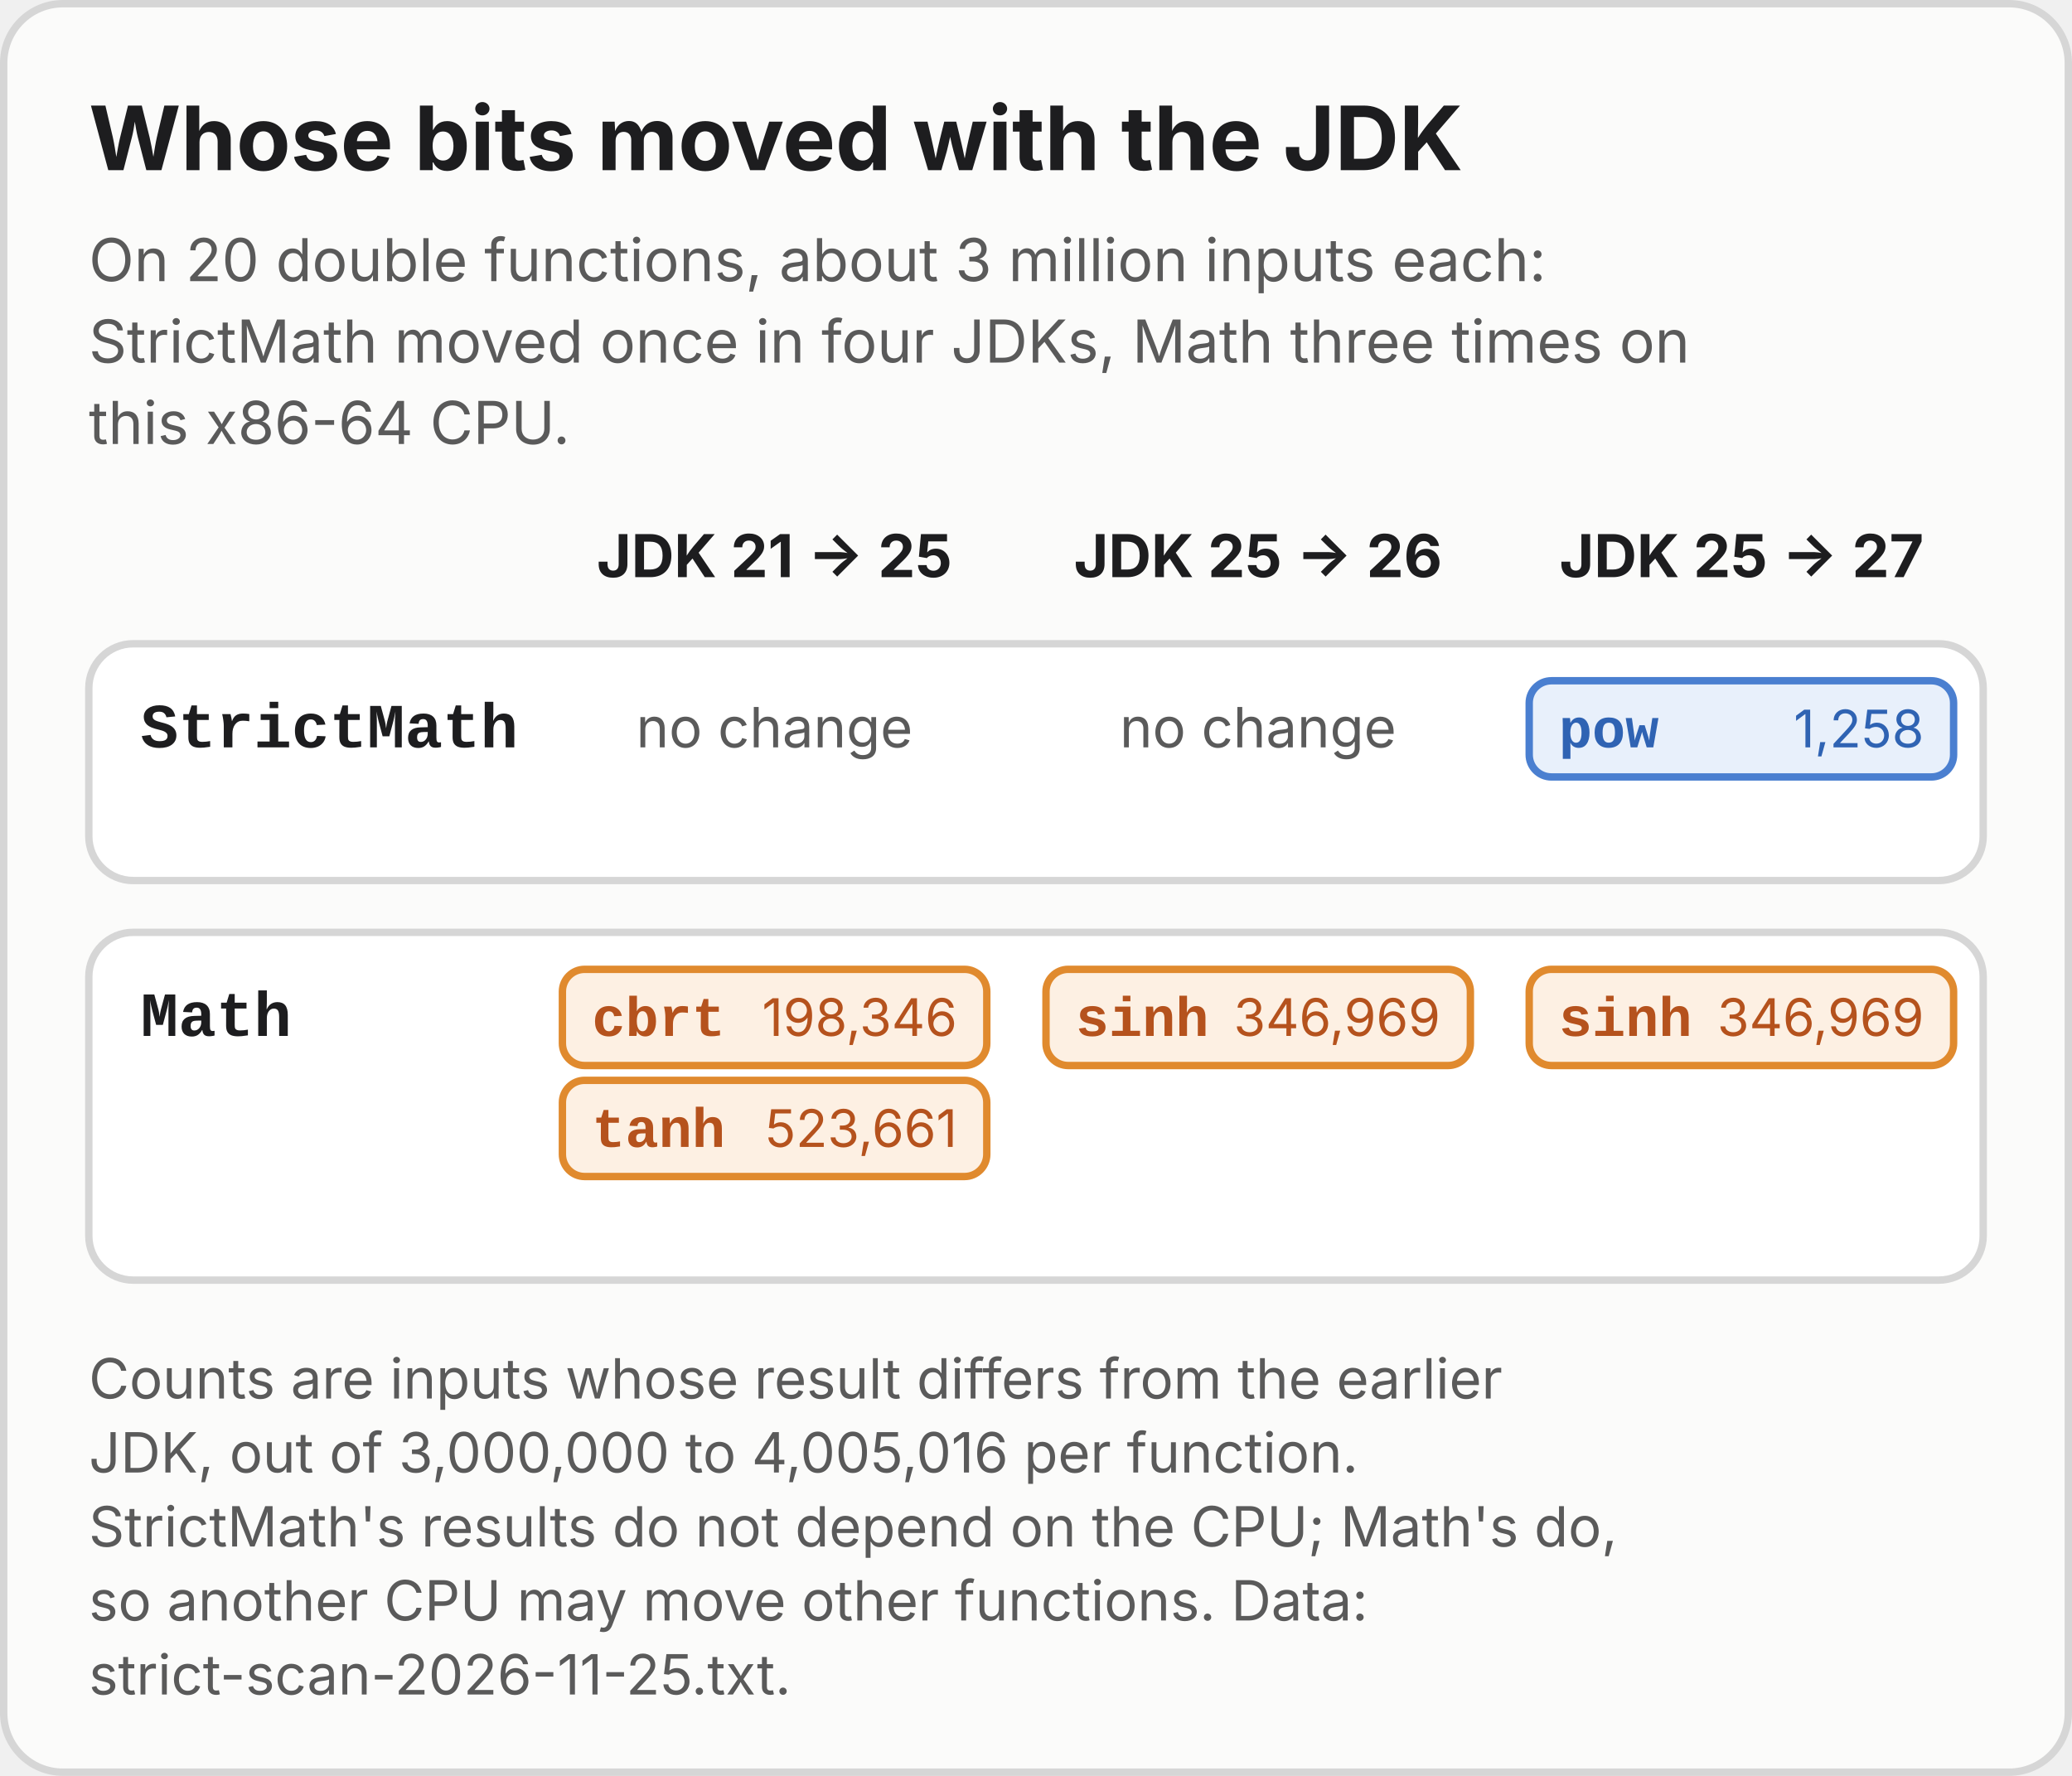
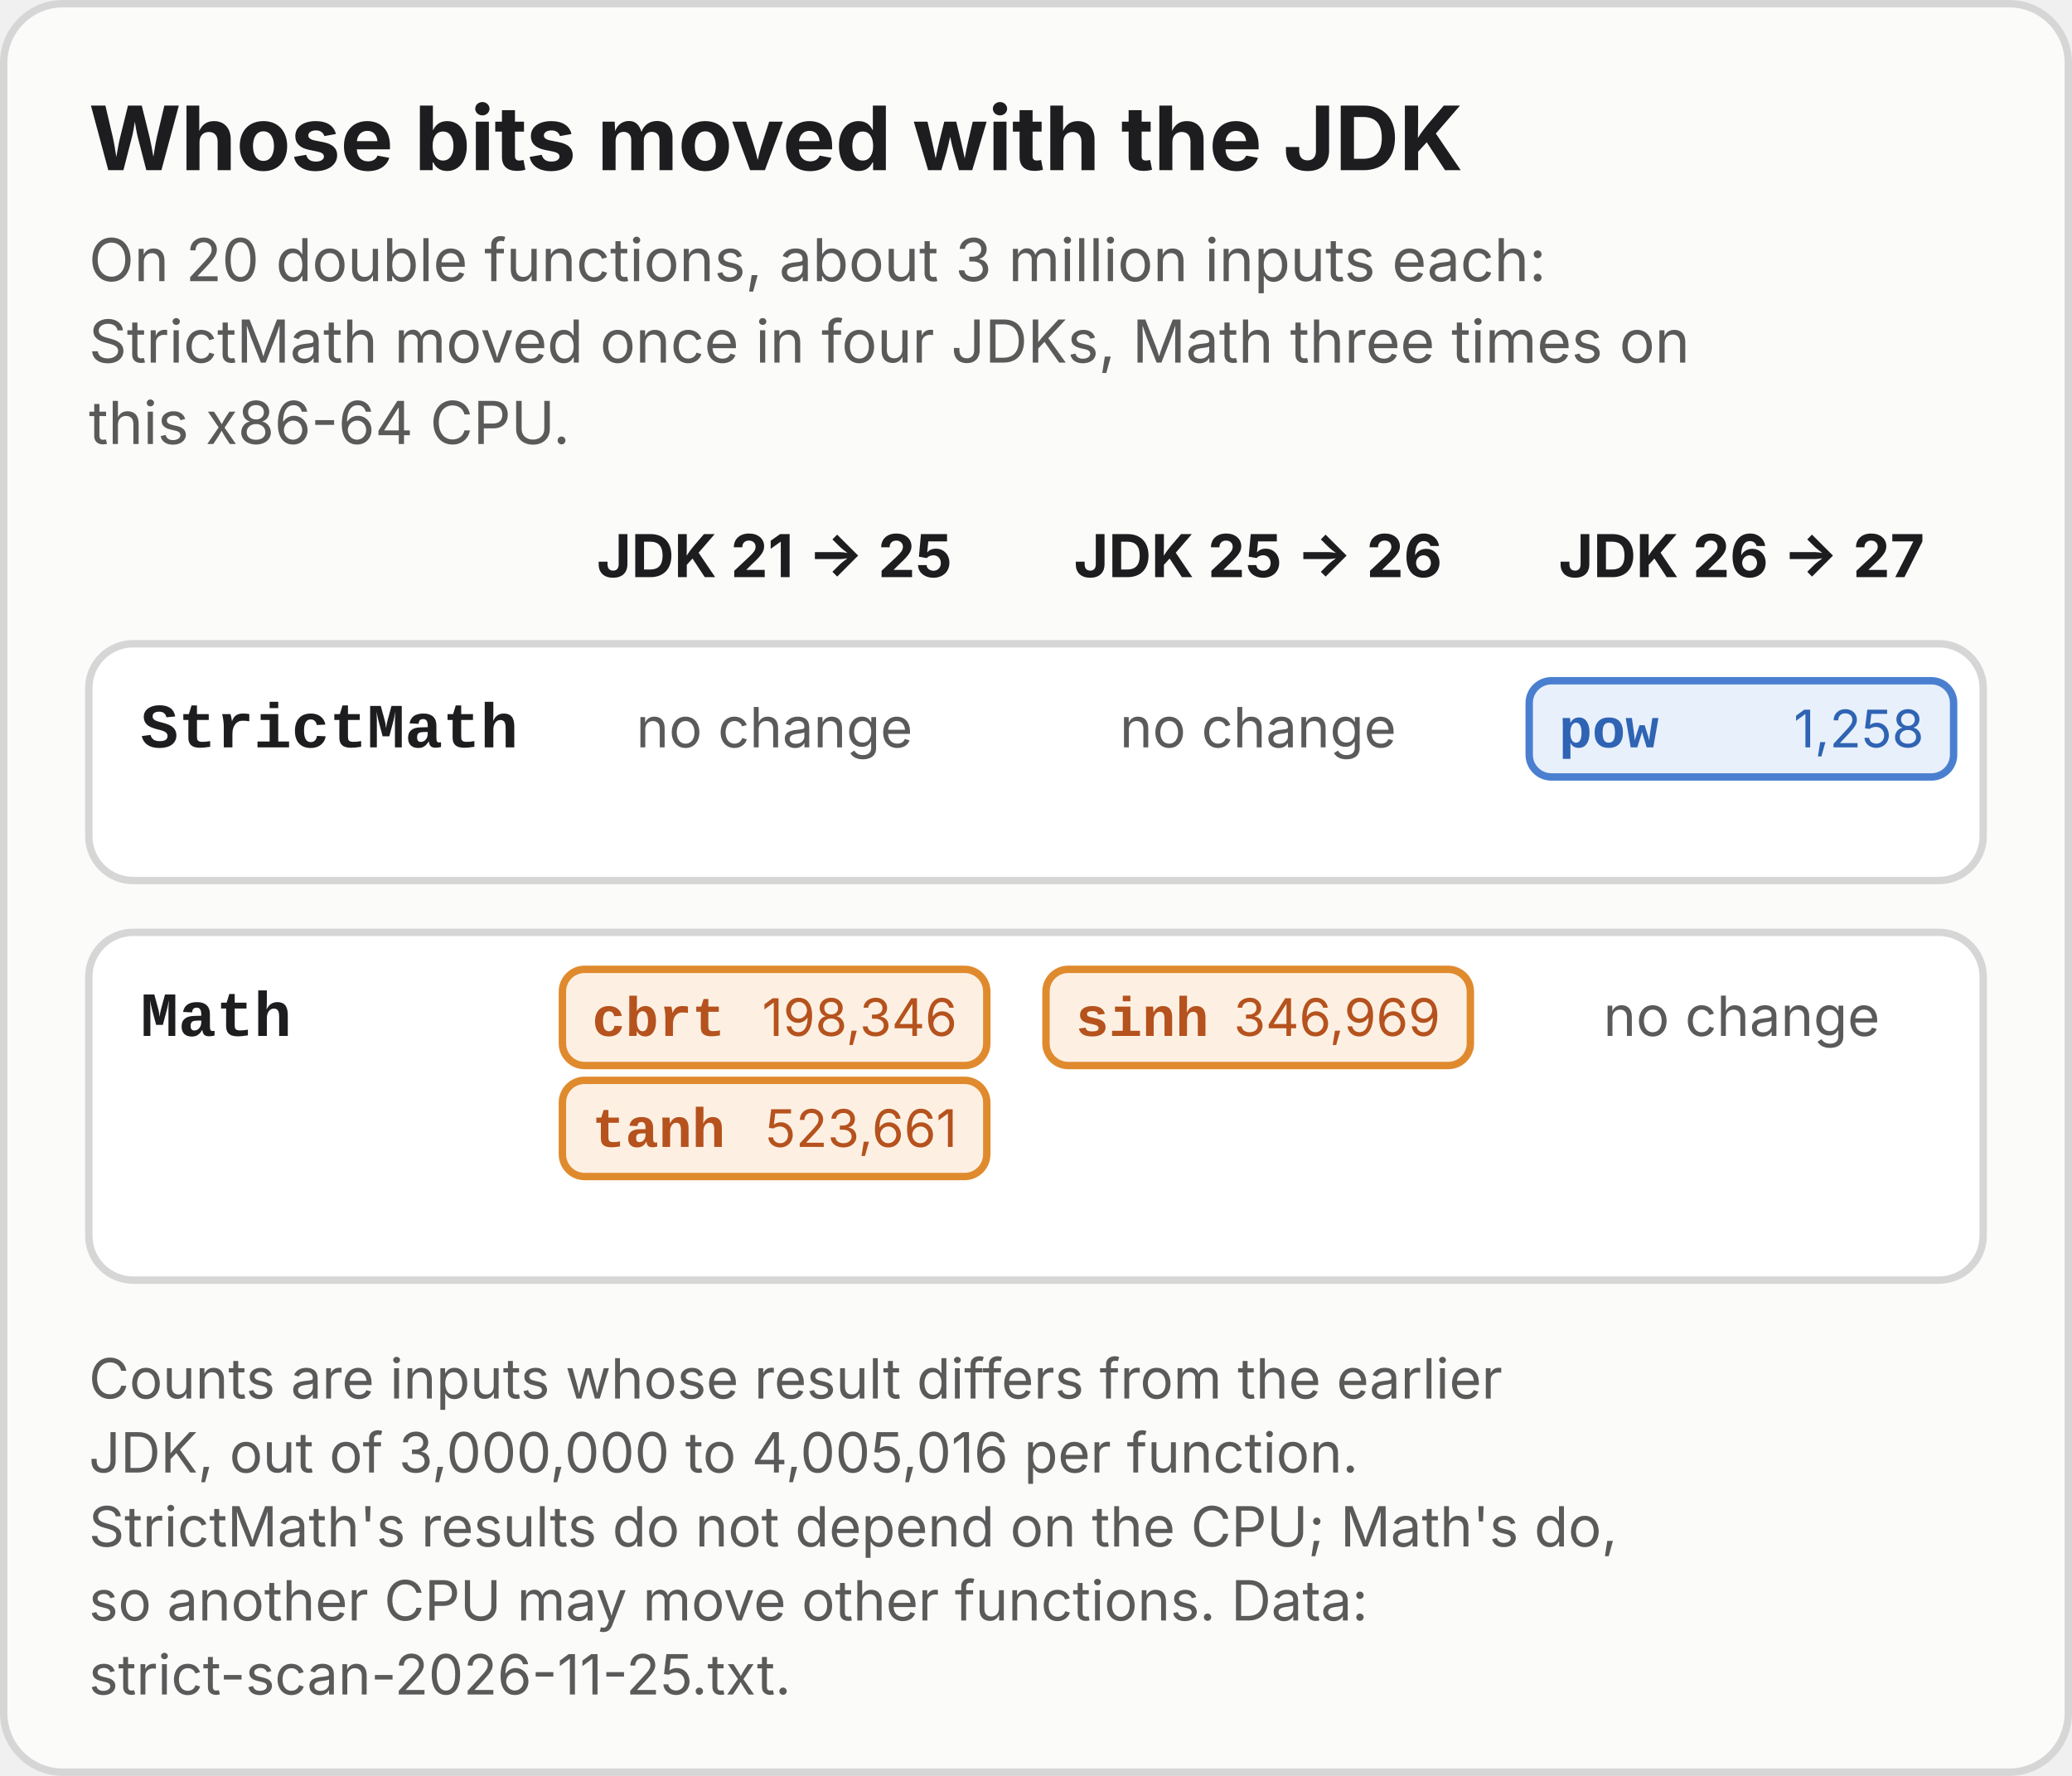
<svg xmlns="http://www.w3.org/2000/svg" viewBox="0 0 560 480" width="560" height="480" role="img" aria-labelledby="t-moved d-moved">
  <defs>
    <marker id="arrow-moved" viewBox="0 0 10 10" refX="9" refY="5" markerWidth="8" markerHeight="8" orient="auto-start-reverse">
      <path d="M0,0 L10,5 L0,10 z" fill="#333" />
    </marker>
  </defs>
  <rect x="1" y="1" width="558" height="478" rx="16" fill="#fbfbfa" stroke="#d6d6d6" stroke-width="2" />
  <text x="24.0" y="46.0" font-family="Inter, 'IBM Plex Sans', 'Segoe UI', Roboto, 'Helvetica Neue', Arial, sans-serif" font-size="24" font-weight="700" fill="#1d1d1f" text-anchor="start">Whose bits moved with the JDK</text>
  <text x="24.0" y="76.0" font-family="Inter, 'IBM Plex Sans', 'Segoe UI', Roboto, 'Helvetica Neue', Arial, sans-serif" font-size="16" font-weight="400" fill="#5a5a5a" text-anchor="start">On 20 double functions, about 3 million inputs each:</text>
  <text x="24.0" y="98.0" font-family="Inter, 'IBM Plex Sans', 'Segoe UI', Roboto, 'Helvetica Neue', Arial, sans-serif" font-size="16" font-weight="400" fill="#5a5a5a" text-anchor="start">StrictMath moved once in four JDKs, Math three times on</text>
  <text x="24.0" y="120.0" font-family="Inter, 'IBM Plex Sans', 'Segoe UI', Roboto, 'Helvetica Neue', Arial, sans-serif" font-size="16" font-weight="400" fill="#5a5a5a" text-anchor="start">this x86-64 CPU.</text>
  <text x="209.3" y="156.0" font-family="Inter, 'IBM Plex Sans', 'Segoe UI', Roboto, 'Helvetica Neue', Arial, sans-serif" font-size="16" font-weight="700" fill="#1d1d1f" text-anchor="middle">JDK 21 → 25</text>
  <text x="340.0" y="156.0" font-family="Inter, 'IBM Plex Sans', 'Segoe UI', Roboto, 'Helvetica Neue', Arial, sans-serif" font-size="16" font-weight="700" fill="#1d1d1f" text-anchor="middle">JDK 25 → 26</text>
-   <text x="470.7" y="156.0" font-family="Inter, 'IBM Plex Sans', 'Segoe UI', Roboto, 'Helvetica Neue', Arial, sans-serif" font-size="16" font-weight="700" fill="#1d1d1f" text-anchor="middle">JDK 25 → 27</text>
+   <text x="470.7" y="156.0" font-family="Inter, 'IBM Plex Sans', 'Segoe UI', Roboto, 'Helvetica Neue', Arial, sans-serif" font-size="16" font-weight="700" fill="#1d1d1f" text-anchor="middle">JDK 26 → 27</text>
  <rect x="24.0" y="174.0" width="512.0" height="64.0" rx="12" fill="#ffffff" stroke="#d6d6d6" stroke-width="2" />
  <text x="38.0" y="202.0" font-family="'JetBrains Mono', 'IBM Plex Mono', 'SFMono-Regular', Menlo, Consolas, 'Liberation Mono', monospace" font-size="17" font-weight="700" fill="#1d1d1f" text-anchor="start" style="font-variant-ligatures: none; white-space: pre" xml:space="preserve">StrictMath</text>
  <text x="209.3" y="202.0" font-family="Inter, 'IBM Plex Sans', 'Segoe UI', Roboto, 'Helvetica Neue', Arial, sans-serif" font-size="15" font-weight="400" fill="#5a5a5a" text-anchor="middle">no change</text>
  <text x="340.0" y="202.0" font-family="Inter, 'IBM Plex Sans', 'Segoe UI', Roboto, 'Helvetica Neue', Arial, sans-serif" font-size="15" font-weight="400" fill="#5a5a5a" text-anchor="middle">no change</text>
  <rect x="413.3" y="184.0" width="114.7" height="26.0" rx="6" fill="#e8f0fb" stroke="#4a7fd0" stroke-width="2" />
  <text x="421.3" y="202.0" font-family="'JetBrains Mono', 'IBM Plex Mono', 'SFMono-Regular', Menlo, Consolas, 'Liberation Mono', monospace" font-size="15" font-weight="700" fill="#2f63b3" text-anchor="start" style="font-variant-ligatures: none; white-space: pre" xml:space="preserve">pow</text>
  <text x="520.0" y="202.0" font-family="Inter, 'IBM Plex Sans', 'Segoe UI', Roboto, 'Helvetica Neue', Arial, sans-serif" font-size="14" font-weight="400" fill="#2f63b3" text-anchor="end">1,258</text>
  <rect x="24.0" y="252.0" width="512.0" height="94.0" rx="12" fill="#ffffff" stroke="#d6d6d6" stroke-width="2" />
  <text x="38.0" y="280.0" font-family="'JetBrains Mono', 'IBM Plex Mono', 'SFMono-Regular', Menlo, Consolas, 'Liberation Mono', monospace" font-size="17" font-weight="700" fill="#1d1d1f" text-anchor="start" style="font-variant-ligatures: none; white-space: pre" xml:space="preserve">Math</text>
  <rect x="152.0" y="262.0" width="114.7" height="26.0" rx="6" fill="#fdf0e3" stroke="#e08a2e" stroke-width="2" />
  <text x="160.0" y="280.0" font-family="'JetBrains Mono', 'IBM Plex Mono', 'SFMono-Regular', Menlo, Consolas, 'Liberation Mono', monospace" font-size="15" font-weight="700" fill="#b5521d" text-anchor="start" style="font-variant-ligatures: none; white-space: pre" xml:space="preserve">cbrt</text>
  <text x="258.7" y="280.0" font-family="Inter, 'IBM Plex Sans', 'Segoe UI', Roboto, 'Helvetica Neue', Arial, sans-serif" font-size="14" font-weight="400" fill="#b5521d" text-anchor="end">198,346</text>
  <rect x="152.0" y="292.0" width="114.7" height="26.0" rx="6" fill="#fdf0e3" stroke="#e08a2e" stroke-width="2" />
  <text x="160.0" y="310.0" font-family="'JetBrains Mono', 'IBM Plex Mono', 'SFMono-Regular', Menlo, Consolas, 'Liberation Mono', monospace" font-size="15" font-weight="700" fill="#b5521d" text-anchor="start" style="font-variant-ligatures: none; white-space: pre" xml:space="preserve">tanh</text>
  <text x="258.7" y="310.0" font-family="Inter, 'IBM Plex Sans', 'Segoe UI', Roboto, 'Helvetica Neue', Arial, sans-serif" font-size="14" font-weight="400" fill="#b5521d" text-anchor="end">523,661</text>
  <rect x="282.7" y="262.0" width="114.7" height="26.0" rx="6" fill="#fdf0e3" stroke="#e08a2e" stroke-width="2" />
  <text x="290.7" y="280.0" font-family="'JetBrains Mono', 'IBM Plex Mono', 'SFMono-Regular', Menlo, Consolas, 'Liberation Mono', monospace" font-size="15" font-weight="700" fill="#b5521d" text-anchor="start" style="font-variant-ligatures: none; white-space: pre" xml:space="preserve">sinh</text>
  <text x="389.3" y="280.0" font-family="Inter, 'IBM Plex Sans', 'Segoe UI', Roboto, 'Helvetica Neue', Arial, sans-serif" font-size="14" font-weight="400" fill="#b5521d" text-anchor="end">346,969</text>
-   <rect x="413.3" y="262.0" width="114.7" height="26.0" rx="6" fill="#fdf0e3" stroke="#e08a2e" stroke-width="2" />
-   <text x="421.3" y="280.0" font-family="'JetBrains Mono', 'IBM Plex Mono', 'SFMono-Regular', Menlo, Consolas, 'Liberation Mono', monospace" font-size="15" font-weight="700" fill="#b5521d" text-anchor="start" style="font-variant-ligatures: none; white-space: pre" xml:space="preserve">sinh</text>
-   <text x="520.0" y="280.0" font-family="Inter, 'IBM Plex Sans', 'Segoe UI', Roboto, 'Helvetica Neue', Arial, sans-serif" font-size="14" font-weight="400" fill="#b5521d" text-anchor="end">346,969</text>
+   <text x="470.7" y="280.0" font-family="Inter, 'IBM Plex Sans', 'Segoe UI', Roboto, 'Helvetica Neue', Arial, sans-serif" font-size="15" font-weight="400" fill="#5a5a5a" text-anchor="middle">no change</text>
  <text x="24.0" y="378.0" font-family="Inter, 'IBM Plex Sans', 'Segoe UI', Roboto, 'Helvetica Neue', Arial, sans-serif" font-size="15" font-weight="400" fill="#5a5a5a" text-anchor="start">Counts are inputs whose result differs from the earlier</text>
  <text x="24.0" y="398.0" font-family="Inter, 'IBM Plex Sans', 'Segoe UI', Roboto, 'Helvetica Neue', Arial, sans-serif" font-size="15" font-weight="400" fill="#5a5a5a" text-anchor="start">JDK, out of 3,000,000 to 4,005,016 per function.</text>
  <text x="24.0" y="418.0" font-family="Inter, 'IBM Plex Sans', 'Segoe UI', Roboto, 'Helvetica Neue', Arial, sans-serif" font-size="15" font-weight="400" fill="#5a5a5a" text-anchor="start">StrictMath's results do not depend on the CPU; Math's do,</text>
  <text x="24.0" y="438.0" font-family="Inter, 'IBM Plex Sans', 'Segoe UI', Roboto, 'Helvetica Neue', Arial, sans-serif" font-size="15" font-weight="400" fill="#5a5a5a" text-anchor="start">so another CPU may move other functions. Data:</text>
  <text x="24.0" y="458.0" font-family="Inter, 'IBM Plex Sans', 'Segoe UI', Roboto, 'Helvetica Neue', Arial, sans-serif" font-size="15" font-weight="400" fill="#5a5a5a" text-anchor="start">strict-scan-2026-11-25.txt.</text>
</svg>
